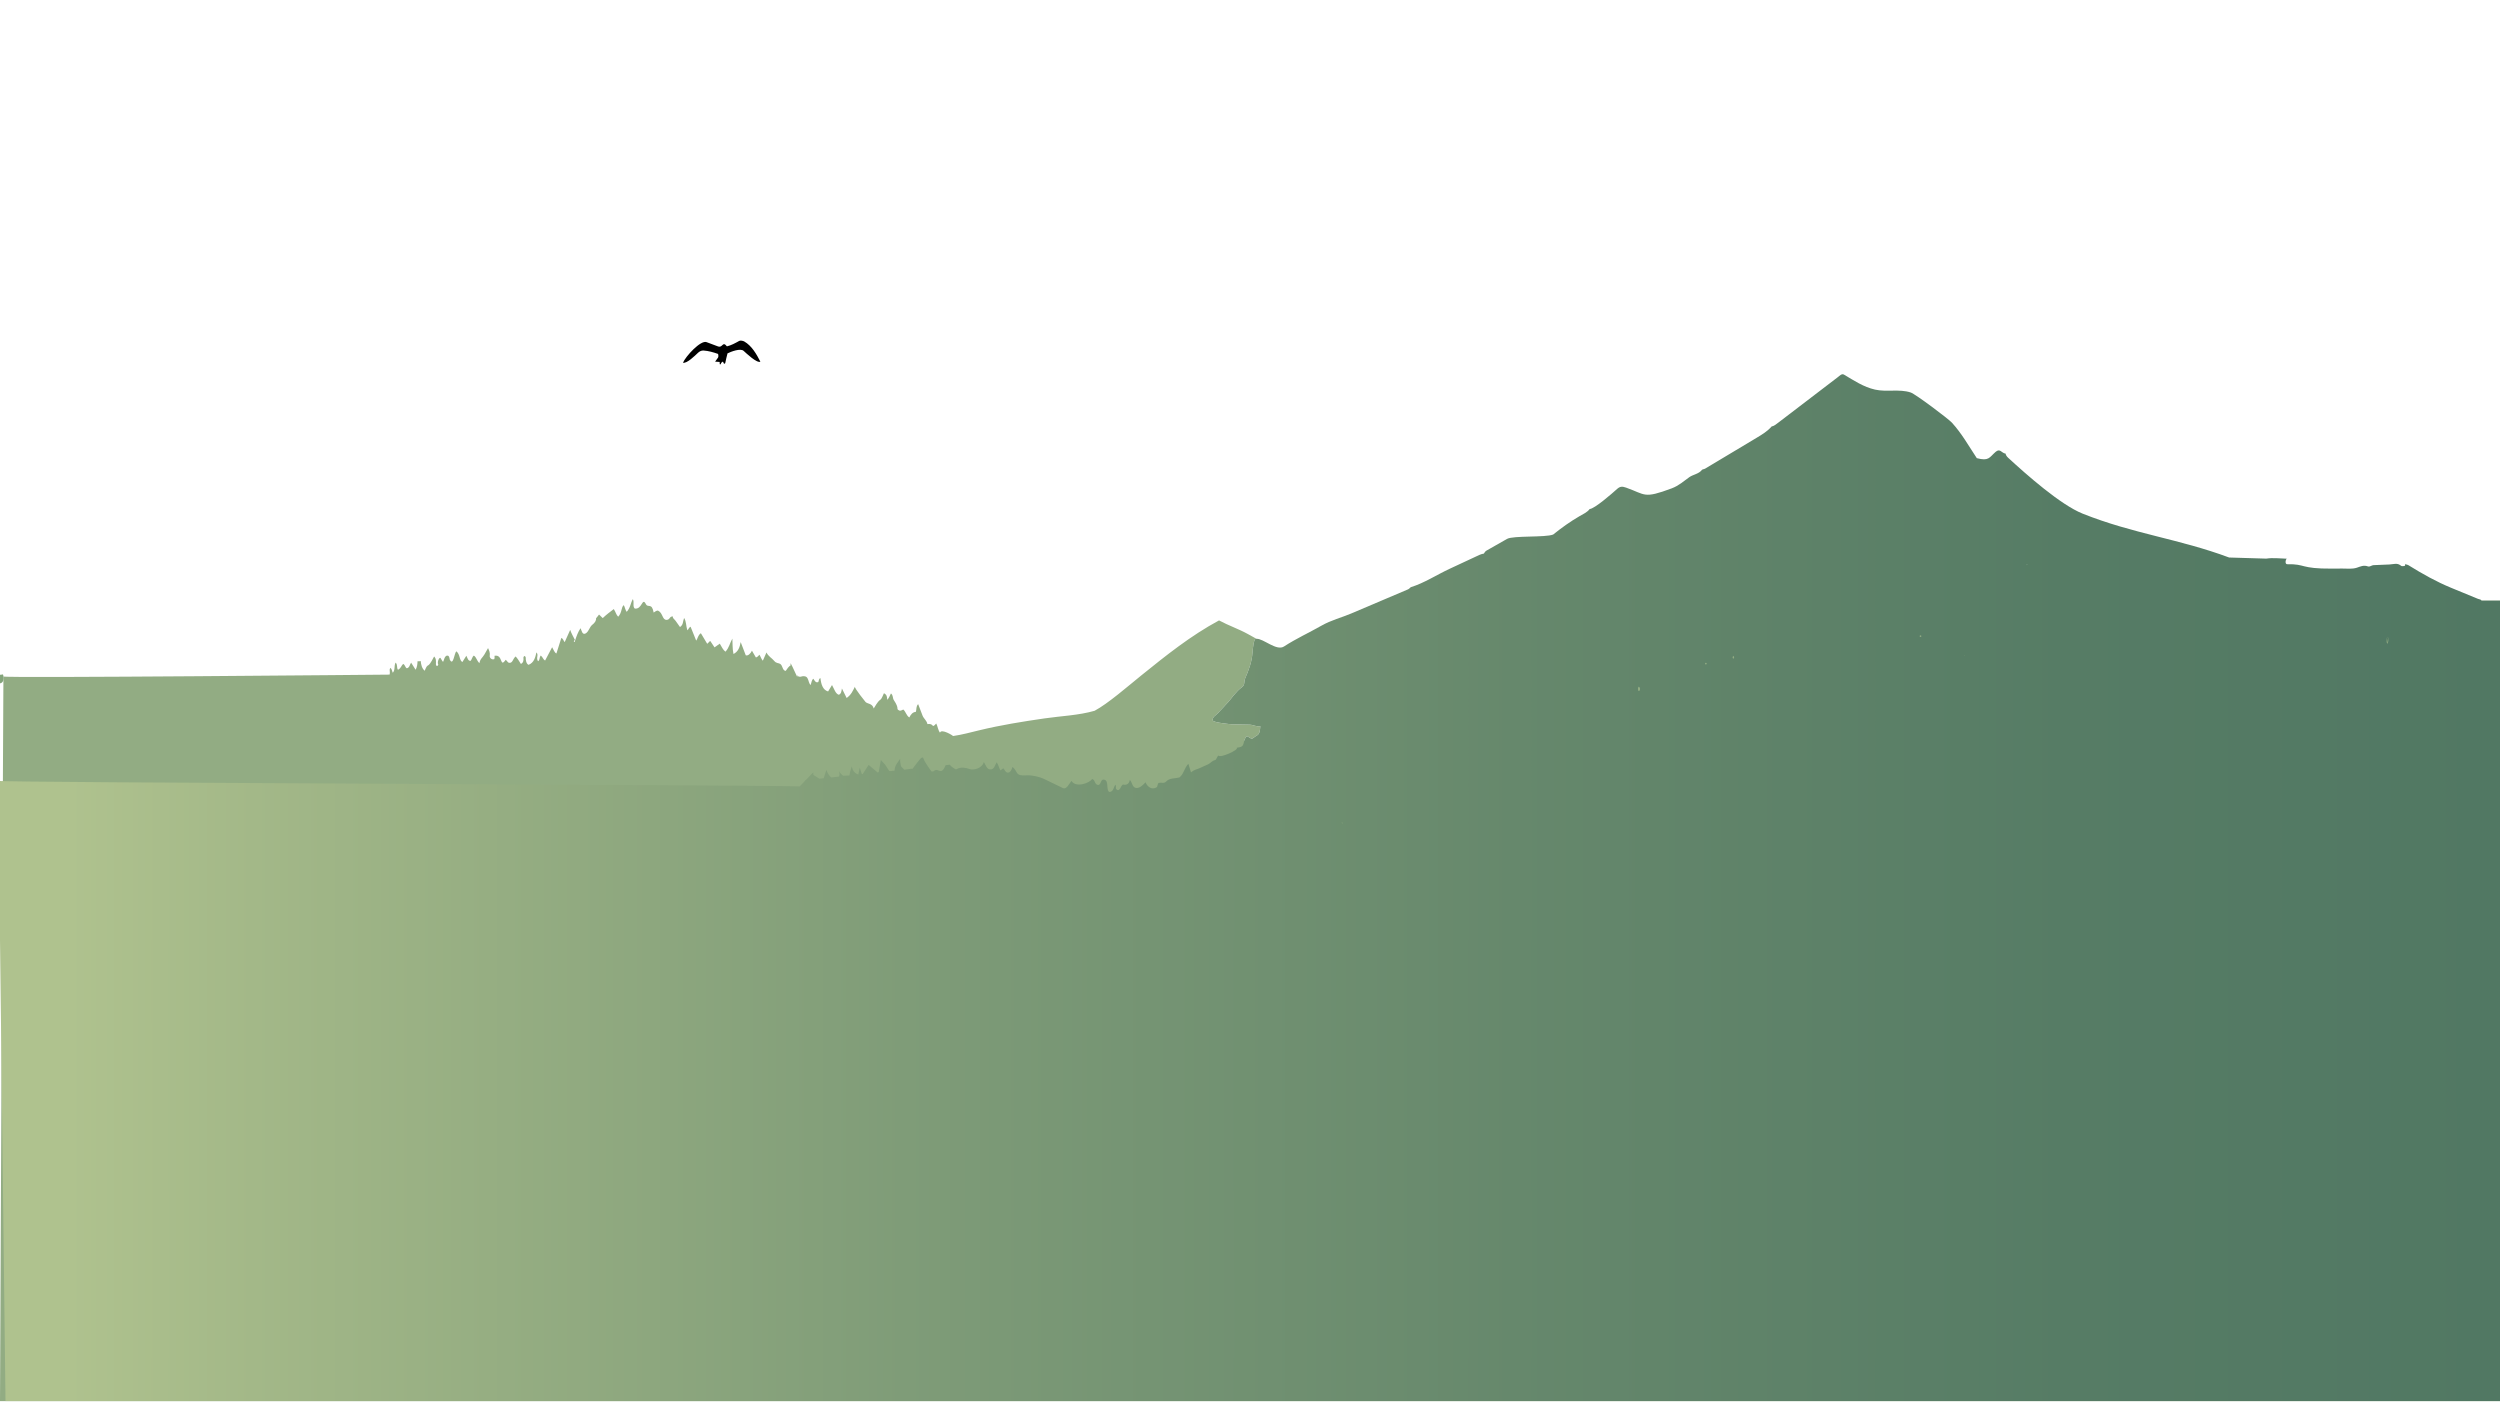
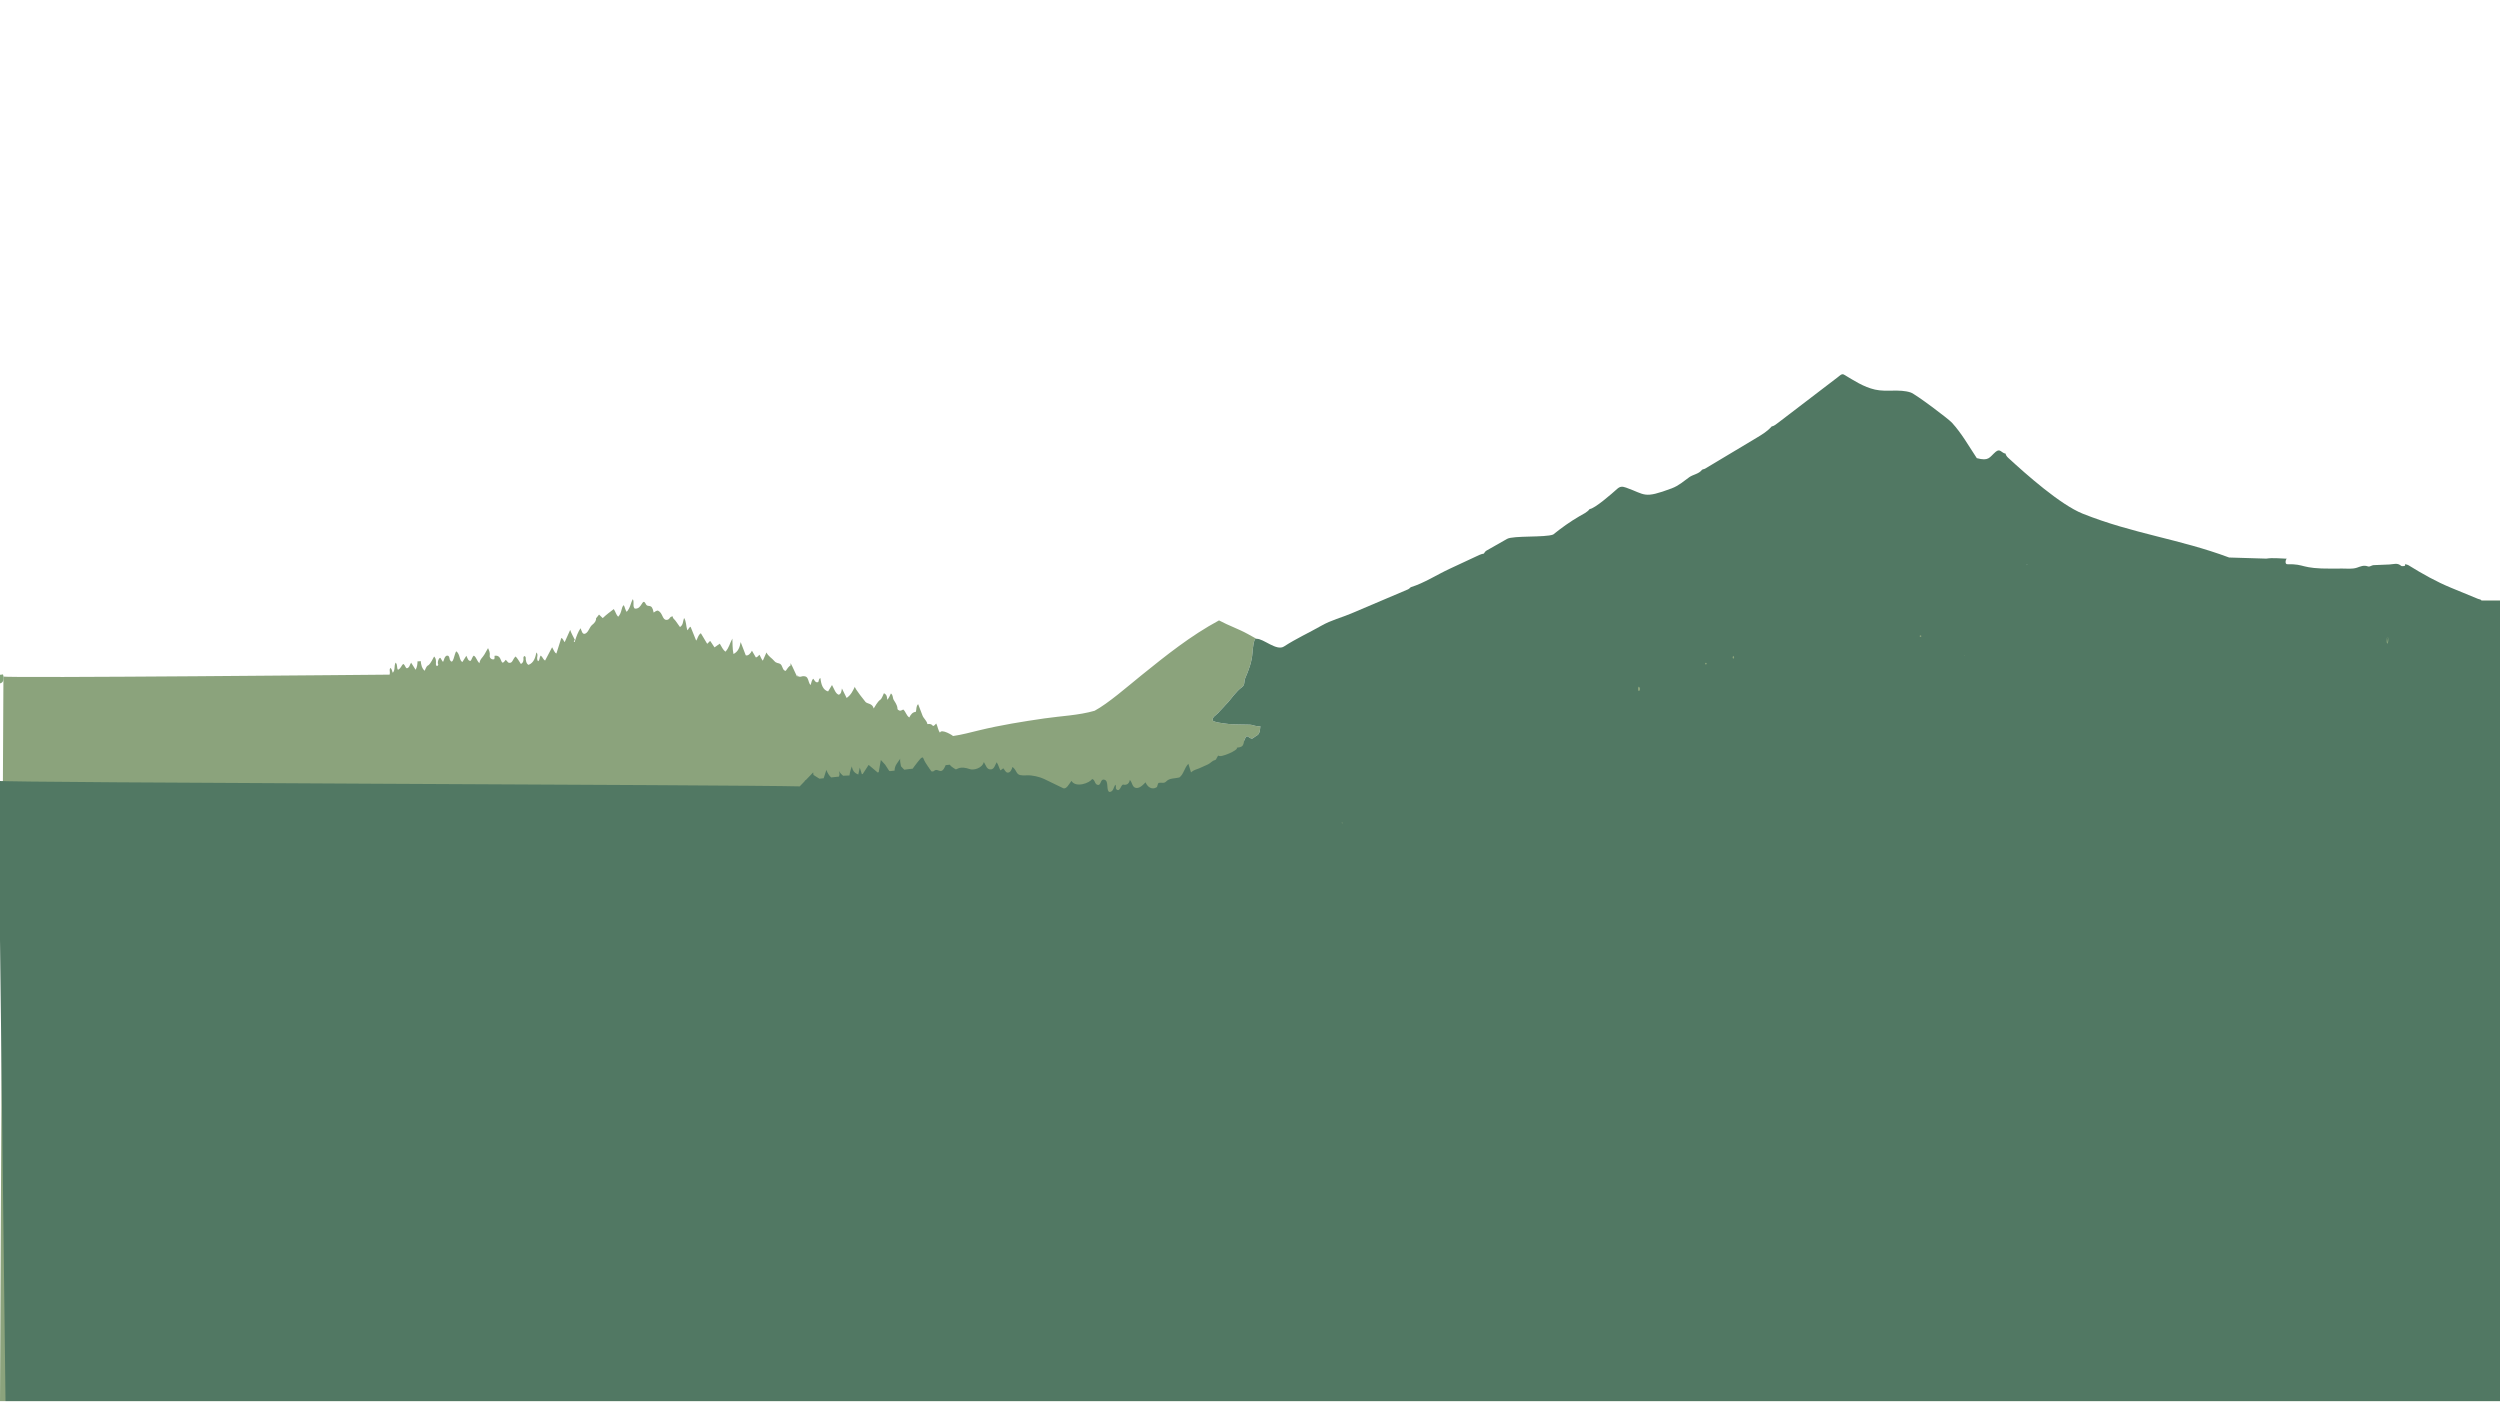
- <svg xmlns="http://www.w3.org/2000/svg" xmlns:xlink="http://www.w3.org/1999/xlink" id="Layer_1" viewBox="0 0 2912 1632">
+ <svg xmlns="http://www.w3.org/2000/svg" xmlns:xlink="http://www.w3.org/1999/xlink" id="a" viewBox="0 0 2912 1632">
  <defs>
-     <linearGradient id="linear-gradient" x1="1022.395" y1="899.959" x2="1022.395" y2="899.732" gradientUnits="userSpaceOnUse">
-       <stop offset=".028" stop-color="#afc28e" />
-       <stop offset=".102" stop-color="#a3b888" />
-       <stop offset=".362" stop-color="#7f9c78" />
-       <stop offset=".606" stop-color="#66886c" />
-       <stop offset=".826" stop-color="#567c65" />
+     <linearGradient id="b" x1="1022.39" y1="899.96" x2="1022.39" y2="899.73" gradientUnits="userSpaceOnUse">
+       <stop offset=".03" stop-color="#afc28e" />
+       <stop offset=".1" stop-color="#a3b888" />
+       <stop offset=".36" stop-color="#7f9c78" />
+       <stop offset=".61" stop-color="#66886c" />
+       <stop offset=".83" stop-color="#567c65" />
      <stop offset="1" stop-color="#517863" />
    </linearGradient>
-     <linearGradient id="linear-gradient-2" x1="1043.01" y1="900.17" x2="1043.01" y2="898.107" xlink:href="#linear-gradient" />
-     <linearGradient id="linear-gradient-3" x1="1053.35" y1="896.585" x2="1053.35" y2="896.4" xlink:href="#linear-gradient" />
-     <linearGradient id="linear-gradient-4" x1="1060.97" y1="896.092" x2="1060.97" y2="895.586" xlink:href="#linear-gradient" />
-     <linearGradient id="linear-gradient-5" x1="1563.45" y1="959.18" x2="1563.45" y2="958.208" xlink:href="#linear-gradient" />
-     <linearGradient id="linear-gradient-6" x1="2288.485" y1="764.227" x2="2288.485" y2="763.783" xlink:href="#linear-gradient" />
-     <linearGradient id="linear-gradient-7" x1="2781.02" y1="750.676" x2="2781.02" y2="742.258" xlink:href="#linear-gradient" />
-     <linearGradient id="linear-gradient-8" x1="2874.815" y1="723.688" x2="2874.815" y2="722.815" xlink:href="#linear-gradient" />
-     <linearGradient id="linear-gradient-9" x1="-2.211" y1="1033.961" x2="2912" y2="1033.961" xlink:href="#linear-gradient" />
+     <linearGradient id="c" x1="1043.01" y1="900.17" x2="1043.01" y2="898.11" xlink:href="#b" />
+     <linearGradient id="d" x1="1053.35" y1="896.59" x2="1053.35" y2="896.4" xlink:href="#b" />
+     <linearGradient id="e" x1="1060.97" y1="896.09" x2="1060.97" y2="895.59" xlink:href="#b" />
+     <linearGradient id="f" x1="1563.45" y1="959.18" x2="1563.45" y2="958.21" xlink:href="#b" />
+     <linearGradient id="g" x1="2288.48" y1="764.23" x2="2288.48" y2="763.78" xlink:href="#b" />
+     <linearGradient id="h" x1="2781.02" y1="750.68" x2="2781.02" y2="742.26" xlink:href="#b" />
+     <linearGradient id="i" x1="2874.82" y1="723.69" x2="2874.82" y2="722.82" xlink:href="#b" />
  </defs>
-   <path d="M2912,699.66h-21.66l-140.375-3.416-706.426-55.301-198.206,159.057s-104.04,30.68-215.267,62.82h-180.799c.465-1.613,1.224-3.394,2.871-5.287,2.31.136,5.098,4.145,7.307,2.313,5.688-4.715,7.786-2.224,8.61-14.015-5.169.827-8.437-1.662-12.436-1.743l-21.578-.437c1.584.032-20.406-1.757-21.309-4.378-1.282-3.72,3.659-6.138,5.927-8.588l12.398-13.399c2.184-2.36,9.166-12.438,15.345-16.655,4.01-2.737,2.515-7.038,3.97-10.463,4.256-10.014,7.764-18.962,8.552-30.011.244-3.423,1.445-18.15,4.634-16.078l-10.084-5.574c-10.88-6.014-22.344-9.788-33.557-15.852-33.067,17.844-61.574,40.708-90.694,64.202-15.639,12.617-38.42,32.578-54.232,41.06-18.771,5.399-38.775,6.032-58.286,8.872-25.854,3.763-50.504,7.689-75.964,13.827-10.073,2.428-20.378,5.263-30.738,6.73.859-.122-13.642-9.098-15.1-3.913-2.473-3.338-2.55-7.256-4.354-10.693-6.068,6.663-1.898-.569-10.3.658-.798-4.205-4.314-6.306-5.681-9.885l-5.095-13.332c-2.578,2.55-1.731,5.618-2.627,8.952-3.739.374-5.773,2.767-7.665,6.561-3.529-2.225-3.982-6.597-6.994-9.226-1.833.938-3.555,1.768-4.798,1.113-4.419-2.328,1.048-1.232-6.298-12.198-1.541-2.3-.465-5.334-3.314-7.679-1.574,3.298-2.427,5.51-4.313,7.46-.141-3.274-.4-6.085-3.864-7.689-5.581,13.212-2.318,1.571-11.898,17.785-1.54-6.136-7.193-5.209-9.477-7.544.154.158-13.192-16.123-12.414-17.915-2.535,5.117-4.244,9.312-9.632,13.239l-5.515-11.108c-.544,2.922-.674,6.295-3.647,7.331-3.811-1.245-5.124-6.325-7.89-11.334l-4.559,7.476c-6.062-1.654-8.163-8.26-8.909-15.542-2.358.759-1.579,3.543-2.679,4.68-2.815.92-3.79-1.233-5.601-3.957-2.248,1.824-1.994,4.387-3.231,7.376-2.291-2.597-2.002-5.301-3.667-8.124-1.456-2.47-4.309-2.336-6.151-2.071-2.771,1.176-5.531.226-6.236-2.021,3.997,12.739-9.612-21.739-7.103-10.858-2.591,1.7-3.977,3.964-5.792,6.59-4.087-.393-3.296-6.45-6.625-8.266-2.029-1.107-4.366-.488-6.676-3.296-2.891-3.514-6.893-5.284-9.103-9.924l-4.269,9.635c-2.111-2.626-2.596-4.949-3.89-6.994-1.595,1.449-2.542,3.081-4.213,3.125l-4.554-7.844c-1.438,3.137-4.521,6.378-7.213,5.374l-5.913-15.422c-1.073,6.282-3.04,11.292-8.389,13.915-1.383-6.854-.911-12.191-1.287-17.928-3.199,5.704-3.731,10.572-8.049,15.241-2.871-2.068-4.301-5.592-6.616-9.36l-6.115,4.346-4.926-7.416c-1.427.432-1.809,2.013-3.63,3.216l-7.358-12.322c-3.738,2.683-3.408,5.998-5.462,8.615l-6.532-16.196c-2.383,1.17-2.143,3.126-3.773,4.169-1.736-5.642-1.07-10.098-3.776-14.351-1.632,4.291-.71,7.85-4.765,10.585l-5.125-7.231c-1.403-1.98-3.682-2.972-3.143-5.141-4.277-.121-3.167,3.773-7.189,4.02-5.217.321-4.418-7.851-9.774-10.569-1.802-.915-3.533.99-5.451,2.036-2.173-11.947-6.573-4.933-9.102-9.874-4.342-8.488-4.148,6.565-12.969,5.221-2.729-2.615-.25-7.084-2.137-11.039-2.823,4.777-2.717,10.027-7.222,14.876-1.851-2.72-1.865-4.981-3.353-7.842-3.274,2.447-1.851,8.666-6.562,13.537-2.568-2.712-2.632-5.1-5.097-8.945-4.524,3.494-8.51,6.344-12.877,10.534l-4.295-4.145c-1.435,1.603-2.24,3.243-3.452,4.181.238,3.093-1.562,5.512-4.404,7.731-3.393,2.65-4.281,8.612-8.204,10.311-3.511,1.521-4.22-3.677-5.507-6.324-3.024,4.717-4.547,8.886-6.34,14.379.044,2.673-3.065,1.93-.206-.774-1.979-3.97-4.031-7.326-5.5-11.612l-6.401,14.246c-1.478-1.623-1.596-3.876-3.917-4.905l-5.722,18.14c-2.363-1.093-3.015-4.038-4.992-7.318l-8.176,15.507c-2.542-1.456-2.463-3.622-5.021-5.824-2.132,2.531-.732,5.253-3.255,6.618-2.6-4.114,1.107-6.992-1.836-10.281-1.225,5.496-2.592,11.887-9.162,14.512-2.593-1.079-3.462-5.469-3.298-8.537-.598-2.22-2.165-2.193-2.688-.11.462,3.814-.294,6.323-2.956,7.59-2.31-3.654-3.772-6.27-6.121-8.726-3.539,2.949-3.269,8.016-7.704,7.417-1.36-.184-1.974-1.962-3.861-3.533-7.191,10.18-2.792-6.658-13.039-4.647-.116.929.448,2.445-.341,3.949-3.184,1.034-5.653-1.728-5.212-4.206.549-3.088-.699-6.002-1.983-8.712l-4.208,7.412c-2.084,3.671-5.075,5.141-5.825,10.188-3.491-3.494-3.396-6.942-6.517-8.839-1.948,1.263-2.353,4.841-3.83,6.162-2.768.068-3.391-2.911-4.862-6.015l-4.661,7.335c-3.754-2.026-2.496-9.018-7.03-12.507-2.424,2.103-3.559,17.906-7.681,9.578-.448-2.724-.813-4.563-2.832-4.545-4.368.04-3.852,9.544-5.679,6.505l-2.231-3.71c-.964-1.603-4.409,4.238-2.615,7.761-1.081,2.433-2.311,1.886-2.761-.438.131-3.359.536-6.484-2.079-9.107-8.59,16.863-6.288,5.144-11.006,16.639-3.307-2.915-4.167-7.098-4.594-11.302-1.231.254-2.488.36-3.743.278-.052,3.14-.315,6.225-2.183,9.874l-5.29-8.332c-1.851,2.862-1.605,5.603-4.897,6.597-2.09-.862-1.69-3.49-4.225-5.095-2.604,2.106-2.266,4.818-6.199,6.877-1.817-2.81-.127-6.127-2.784-8.429-2.054,4.506-.115,8.171-3.209,11.911-.991-2.127-.951-4.245-2.774-5.827-1.4,2.058-.654,3.189-.749,4.146.008.961.27,2.019-.248,3.788,0,0-449.562,4.255-449.733,2.179-.172-2.077-4.025,844.033-4.025,844.033h2919.654l-7.654-932.34Z" style="fill:#92ac83;" />
-   <path d="M.009,796v-10l2.215-.241c1.417-.928,1.563.548,1.802,2.208.678,4.101-.649,7.495-4.017,8.033Z" style="fill:#83a47a;" />
-   <path d="M1022.57,899.72c-.08.07-.17.14-.25.22-.03-.06-.06-.12-.1-.18l.35-.04Z" style="fill:url(#linear-gradient);" />
-   <circle cx="1043.01" cy="899" r="1" style="fill:url(#linear-gradient-2);" />
-   <path d="M1053.55,896.39c-.11.06-.23.12-.35.18-.02-.04-.04-.09-.05-.13l.4-.05Z" style="fill:url(#linear-gradient-3);" />
-   <path d="M1061.29,895.56c-.07.16-.14.32-.21.49-.16-.13-.3-.28-.43-.42l.64-.07Z" style="fill:url(#linear-gradient-4);" />
-   <path d="M1563.25,959.1c-.19-.29-.37-.6-.55-.91,1.96-.15,1.84.23.55.91Z" style="fill:url(#linear-gradient-5);" />
-   <path d="M2289.14,763.76c-.33.16-.67.3-1.029.43-.101-.07-.2-.17-.28-.29l1.31-.14Z" style="fill:url(#linear-gradient-6);" />
-   <path d="M2780.89,749.98c-1.58-2.1-1.199-4.57-.37-8.16,2.341,1.15,2.12,3.4.37,8.16Z" style="fill:url(#linear-gradient-7);" />
-   <path d="M2874.9,723.51c-.04.25-.091.08-.17-.74.029.27.079.51.17.74Z" style="fill:url(#linear-gradient-8);" />
-   <path d="M2890.34,699.66c-.26-1.57-2.16-1.36-4-2.12l-31-12.76c-17.7-7.28-33.77-16.39-49.899-26.37-1.381-.85-2.971-.66-3.62-1.64-.12,1.31-.41,2.5-1.301,2.53-.869.04-2.92.41-3.579-.16-4.601-3.97-8.61-1.85-13.69-1.63l-18.63.78c-2.17.09-4.18,2.26-6.51,1.44-5-1.77-8.521.09-12.79,1.52-5.44,1.83-11.391.96-17.27,1l-12.02.08c-36.98.24-30.181-5.57-51.84-5.12-3,.06-1.971-5.55-.551-6.44-7.949-.19-15.909-1.33-23.87-.09l-43.27-1.29c-58.25-21.75-111.56-27.51-170.58-51.08-25.86-10.33-65.67-45.59-86.86-65.13-1.69-1.56-2.689-3.16-2.97-4.81-4.88-.6-6.269-6.66-11.69-1.95-7.271,6.32-7.58,11.04-21.83,7.23-9.46-14.32-17.52-28.75-28.99-41.34-4.13-4.53-42.33-33.29-48.04-35.16-13.15-4.32-27.91-.26-41.51-3.34-13.47-3.05-24.561-10.61-36.2-17.47-2.58-1.52-5.22,1.5-7.02,2.88l-69.09,52.79c-2.81,2.15-5.269,4.28-8.14,4.75-4.59,5.39-10.98,9.31-17.75,13.36l-59.6,35.69c-1.4.84-3.23.74-3.85,1.56-3.59,4.72-10.33,5.33-14.71,8.47-6.16,4.43-12.21,9.91-20.48,13.01-33.11,12.4-30.23,7.23-53.12-.87-4.54-1.6-7.08-1.52-10.57,1.64-5.86,5.31-26.2,23.04-31.86,23.29-2.75,3.79-7.54,5.85-12.1,8.5-10.97,6.4-20.6,13.34-30.4,21.21-9.25,3.67-46.58,1.03-53.71,5.09l-24.07,13.69c-1.62.92-2.31,2.67-2.98,3.44-3.21.42-6.15,1.99-9.67,3.63l-30.03,14c-15.53,7.24-29.54,16.53-45.11,21.4-1.02.32-1.76,1.87-3.49,2.61l-66.22,28.13c-11.24,4.78-23.12,7.63-34.66,14.18-14.54,8.27-29.52,15.08-43.67,24.27-8.67,5.63-24.07-9.52-31.97-8.98-3.19-2.07-4.39,12.65-4.64,16.08-.78,11.05-4.29,19.99-8.55,30.01-1.45,3.42.04,7.72-3.97,10.46-6.18,4.22-13.16,14.3-15.34,16.66l-12.4,13.39c-2.27,2.46-7.21,4.87-5.93,8.59.88,2.53,21.39,4.28,21.39,4.38l21.5.44c4,.08,7.27,2.57,12.44,1.74-.19,2.73-.46,4.7-.82,6.16-1.18,4.86-3.43,4.23-7.79,7.86-2.21,1.83-5-2.18-7.31-2.32-6.05,6.96-.16,12.43-11.48,13.4,2.49,2.76-19.85,12.28-21.07,9.18-2.12.37-2.29,4.76-4.31,5.24-3.72.87-5.13,3.6-8.1,4.94l-10.42,4.69c-2.99,1.34-6.21,1.68-9.47,4.68l-3.09-10.02c-4.85,5.01-5.31,12.17-10.52,15.97-5,1.31-11.43.46-15.34,4.66-2.26,2.44-5.02,1.16-8.17,1.52-2.16.25-1.54,4.38-2.98,5.26-5.21,3.21-10.51-.06-12.86-5.81-3.51,3.77-7.77,7.7-11.87,6.35-3.87-1.27-3.61-6.55-6.47-9.15-.56,3.97-3.34,6.62-7.96,5.4-2.36,1.42-2.47,4.24-4.39,5.92-1.56,1.36-3.13.12-3.77-1.22-.52-1.1.71-2.68-.83-4.57-1.84,2.89-2.14,8.58-6.97,8.5-3.88-2.24-.31-12.47-5.33-14.14-5.39-1.8-3.78,6.39-7.8,5.96-4.19-.44-3.1-6.21-6.9-6.88-2.73,4.68-18.96,10.58-23.99,2.18-2.769,3.45-5.92,10.31-9.84,8.41l-22.33-10.8c-4.59-2.23-13.91-4.47-19.6-4.08-14.63,1-9.87-3.9-16.86-9.85-1.15,3.53-2.57,6.61-5.53,6.67-2.5.05-3.55-3.11-5.12-4.95-1.01.27-1.68,1.29-3.44,2.38-1.81-3.03-2.26-6.55-4.44-9.46-1.85,3.22-2.84,7.99-6.57,8.28-5.24.4-5.86-4.98-8.33-8.56-2.29,7.89-12.62,9.49-15.87,8.36-12.58-4.38-14.84.35-16.97.17.45-.04-4.37-2.03-6.86-5.43l-4.8.52c-1.28,3.13-2.99,6.62-5.51,6.82-2.78.22-5.12-2.89-8.16,0-.721.696-1.921.68-2.897.408-.58-.779-1.745-2.363-3.064-4.261-.104-.276-.209-.553-.318-.828l-.235.025c-2.262-3.302-4.78-7.28-5.518-9.618-1.429-4.525-5.24,1.905-10.718,8.812-.667.842-1.325,1.78-1.97,2.757l-1.809.194c-.07.16-.14.32-.21.49-.16-.13-.3-.28-.43-.42l-1.635.175c-.11.06-5.695.705-5.815.765-.02-.04-.04-.09-.05-.13l-3.666-3.852c-1.927-8.546-.61-9.268-.61-9.268l-4.418,6.433c-1.593,2.32-2.446,5.067-2.446,7.881l-3.404.365-1.503.161-1.328-.161-4.763-7.296-5.002-5.478-2.462,14.152-.978.342c-.08.07-.17.14-.25.22-.03-.06-.06-.12-.1-.18h0l-10.445-8.804-6.89,10.664-1.018.109-2.389-7.645-1.765,8.09s-3.511-1.306-5.191-3.567c-2.046-2.754-2.333-6.522-2.333-5.999,0,.535-2.385,6.186-2.733,10.666l-7.431.314c-3.588-2.856-4.84-5.589-4.84-5.589,0,0,.644,2.008.674,4.367.009.741-.593,1.434-.586,2.216l-9.142.981c-4.343-3.996-5.532-8.902-5.532-8.902l-3.192,9.838-4.951.531-6.936-4.393-.345-2.918-8.705,9.028-.482.052c-.309.253-.61.687-.939,1.422l-5.568,5.775h0c-64.135-1.836-933.203-4.235-933.695-6.471l8.629,722.475h2905.582v-932.34h-21.66ZM1563.25,959.1c-.19-.29-.37-.6-.55-.91,1.96-.15,1.84.23.55.91ZM1909.97,804.47l-1.91.2c.01-.03.01-.07.02-.1.21-1.15-.72-2.4.41-4.72,2.47.82,1.93,3.17,1.48,4.62ZM1987,774c-.55,0-1-.45-1-1s.45-1,1-1c.56,0,1,.45,1,1s-.44,1-1,1ZM2018.75,767.25c-1.17-1.3-.46-2.82.45-3.34.91,1.87,1.11,2.79-.45,3.34ZM2237,742c-.55,0-1-.45-1-1s.45-1,1-1,1,.45,1,1-.45,1-1,1ZM2288.11,764.19c-.101-.07-.2-.17-.28-.29l1.31-.14c-.33.16-.67.3-1.029.43ZM2360.34,658.22c.021-.19.44-.44,1.38-.75-.17.28-.66.53-1.38.75ZM2780.89,749.98c-1.58-2.1-1.199-4.57-.37-8.16,2.341,1.15,2.12,3.4.37,8.16ZM2874.731,722.77c.029.27.079.51.17.74-.04.25-.091.08-.17-.74Z" style="fill:url(#linear-gradient-9);" />
-   <path d="M838.257,421.602l-5.286-.355,3.399-4.735c.606-.844.442-3.155,0-4.269-5.572-1.961-11.019-3.533-16.86-3.952-2.606-.187-4.831,1.104-6.581,2.742-3.404,3.187-12.799,12.632-17.404,11.482,3.037-7.354,20.558-26.584,27.428-24.01l13.232,4.959c5.828,2.184,5.314-6.663,10.528-.025,5.074-1.187,9.689-3.767,14.399-6.376,1.347-.746,4.447-.086,5.841.715,8.603,4.944,14.177,14.527,18.73,23.533-4.125,1.966-16.407-9.831-19.539-12.648-3.654-3.287-14.489.848-18.745,2.933-.944,3.725-1.907,7.629-2.63,11.249-.107.535-1.159,1.102-1.478.73-.314-.365-.65-1.253-.987-2.079-.309-.756-2.025.725-2.331,1.466l-.537,1.301c-.094.228-1.098.147-1.105-.098l-.074-2.561Z" />
+   <path d="M2912,699.66h-21.66l-140.38-3.42-706.43-55.3-198.21,159.06s-104.04,30.68-215.27,62.82h-180.8c.46-1.61,1.22-3.39,2.87-5.29,2.31.14,5.1,4.15,7.31,2.31,5.69-4.72,7.79-2.22,8.61-14.02-5.17.83-8.44-1.66-12.44-1.74l-21.58-.44c1.58.03-20.41-1.76-21.31-4.38-1.28-3.72,3.66-6.14,5.93-8.59l12.4-13.4c2.18-2.36,9.17-12.44,15.34-16.65,4.01-2.74,2.51-7.04,3.97-10.46,4.26-10.01,7.76-18.96,8.55-30.01.24-3.42,1.44-18.15,4.63-16.08l-10.08-5.57c-10.88-6.01-22.34-9.79-33.56-15.85-33.07,17.84-61.57,40.71-90.69,64.2-15.64,12.62-38.42,32.58-54.23,41.06-18.77,5.4-38.78,6.03-58.29,8.87-25.85,3.76-50.5,7.69-75.96,13.83-10.07,2.43-20.38,5.26-30.74,6.73.86-.12-13.64-9.1-15.1-3.91-2.47-3.34-2.55-7.26-4.35-10.69-6.07,6.66-1.9-.57-10.3.66-.8-4.2-4.31-6.31-5.68-9.89l-5.1-13.33c-2.58,2.55-1.73,5.62-2.63,8.95-3.74.37-5.77,2.77-7.66,6.56-3.53-2.22-3.98-6.6-6.99-9.23-1.83.94-3.55,1.77-4.8,1.11-4.42-2.33,1.05-1.23-6.3-12.2-1.54-2.3-.46-5.33-3.31-7.68-1.57,3.3-2.43,5.51-4.31,7.46-.14-3.27-.4-6.08-3.86-7.69-5.58,13.21-2.32,1.57-11.9,17.78-1.54-6.14-7.19-5.21-9.48-7.54.15.16-13.19-16.12-12.41-17.92-2.54,5.12-4.24,9.31-9.63,13.24l-5.51-11.11c-.54,2.92-.67,6.29-3.65,7.33-3.81-1.25-5.12-6.33-7.89-11.33l-4.56,7.48c-6.06-1.65-8.16-8.26-8.91-15.54-2.36.76-1.58,3.54-2.68,4.68-2.81.92-3.79-1.23-5.6-3.96-2.25,1.82-1.99,4.39-3.23,7.38-2.29-2.6-2-5.3-3.67-8.12-1.46-2.47-4.31-2.34-6.15-2.07-2.77,1.18-5.53.23-6.24-2.02,4,12.74-9.61-21.74-7.1-10.86-2.59,1.7-3.98,3.96-5.79,6.59-4.09-.39-3.3-6.45-6.63-8.27-2.03-1.11-4.37-.49-6.68-3.3-2.89-3.51-6.89-5.28-9.1-9.92l-4.27,9.64c-2.11-2.63-2.6-4.95-3.89-6.99-1.6,1.45-2.54,3.08-4.21,3.13l-4.55-7.84c-1.44,3.14-4.52,6.38-7.21,5.37l-5.91-15.42c-1.07,6.28-3.04,11.29-8.39,13.92-1.38-6.85-.91-12.19-1.29-17.93-3.2,5.7-3.73,10.57-8.05,15.24-2.87-2.07-4.3-5.59-6.62-9.36l-6.12,4.35-4.93-7.42c-1.43.43-1.81,2.01-3.63,3.22l-7.36-12.32c-3.74,2.68-3.41,6-5.46,8.61l-6.53-16.2c-2.38,1.17-2.14,3.13-3.77,4.17-1.74-5.64-1.07-10.1-3.78-14.35-1.63,4.29-.71,7.85-4.76,10.59l-5.13-7.23c-1.4-1.98-3.68-2.97-3.14-5.14-4.28-.12-3.17,3.77-7.19,4.02-5.22.32-4.42-7.85-9.77-10.57-1.8-.91-3.53.99-5.45,2.04-2.17-11.95-6.57-4.93-9.1-9.87-4.34-8.49-4.15,6.57-12.97,5.22-2.73-2.62-.25-7.08-2.14-11.04-2.82,4.78-2.72,10.03-7.22,14.88-1.85-2.72-1.86-4.98-3.35-7.84-3.27,2.45-1.85,8.67-6.56,13.54-2.57-2.71-2.63-5.1-5.1-8.95-4.52,3.49-8.51,6.34-12.88,10.53l-4.3-4.14c-1.44,1.6-2.24,3.24-3.45,4.18.24,3.09-1.56,5.51-4.4,7.73-3.39,2.65-4.28,8.61-8.2,10.31-3.51,1.52-4.22-3.68-5.51-6.32-3.02,4.72-4.55,8.89-6.34,14.38.04,2.67-3.07,1.93-.21-.77-1.98-3.97-4.03-7.33-5.5-11.61l-6.4,14.25c-1.48-1.62-1.6-3.88-3.92-4.91l-5.72,18.14c-2.36-1.09-3.01-4.04-4.99-7.32l-8.18,15.51c-2.54-1.46-2.46-3.62-5.02-5.82-2.13,2.53-.73,5.25-3.25,6.62-2.6-4.11,1.11-6.99-1.84-10.28-1.23,5.5-2.59,11.89-9.16,14.51-2.59-1.08-3.46-5.47-3.3-8.54-.6-2.22-2.16-2.19-2.69-.11.46,3.81-.29,6.32-2.96,7.59-2.31-3.65-3.77-6.27-6.12-8.73-3.54,2.95-3.27,8.02-7.7,7.42-1.36-.18-1.97-1.96-3.86-3.53-7.19,10.18-2.79-6.66-13.04-4.65-.12.93.45,2.44-.34,3.95-3.18,1.03-5.65-1.73-5.21-4.21.55-3.09-.7-6-1.98-8.71l-4.21,7.41c-2.08,3.67-5.08,5.14-5.82,10.19-3.49-3.49-3.4-6.94-6.52-8.84-1.95,1.26-2.35,4.84-3.83,6.16-2.77.07-3.39-2.91-4.86-6.02l-4.66,7.33c-3.75-2.03-2.5-9.02-7.03-12.51-2.42,2.1-3.56,17.91-7.68,9.58-.45-2.72-.81-4.56-2.83-4.54-4.37.04-3.85,9.54-5.68,6.51l-2.23-3.71c-.96-1.6-4.41,4.24-2.61,7.76-1.08,2.43-2.31,1.89-2.76-.44.13-3.36.54-6.48-2.08-9.11-8.59,16.86-6.29,5.14-11.01,16.64-3.31-2.91-4.17-7.1-4.59-11.3-1.23.25-2.49.36-3.74.28-.05,3.14-.31,6.22-2.18,9.87l-5.29-8.33c-1.85,2.86-1.6,5.6-4.9,6.6-2.09-.86-1.69-3.49-4.22-5.1-2.6,2.11-2.27,4.82-6.2,6.88-1.82-2.81-.13-6.13-2.78-8.43-2.05,4.51-.12,8.17-3.21,11.91-.99-2.13-.95-4.25-2.77-5.83-1.4,2.06-.65,3.19-.75,4.15,0,.96.27,2.02-.25,3.79,0,0-449.56,4.26-449.73,2.18-.17-2.08-4.03,844.03-4.03,844.03h2919.65l-7.65-932.34Z" fill="#8ba37c" />
+   <path d="M0,796v-10l2.22-.24c1.42-.93,1.56.55,1.8,2.21.68,4.1-.65,7.5-4.02,8.03Z" fill="#83a47a" />
+   <path d="M1022.57,899.72c-.08.07-.17.14-.25.22-.03-.06-.06-.12-.1-.18l.35-.04Z" fill="url(#b)" />
+   <circle cx="1043.01" cy="899" r="1" fill="url(#c)" />
+   <path d="M1053.55,896.39c-.11.06-.23.12-.35.18-.02-.04-.04-.09-.05-.13l.4-.05Z" fill="url(#d)" />
+   <path d="M1061.29,895.56c-.07.16-.14.32-.21.49-.16-.13-.3-.28-.43-.42l.64-.07Z" fill="url(#e)" />
+   <path d="M1563.25,959.1c-.19-.29-.37-.6-.55-.91,1.96-.15,1.84.23.55.91Z" fill="url(#f)" />
+   <path d="M2289.14,763.76c-.33.16-.67.3-1.03.43-.1-.07-.2-.17-.28-.29l1.31-.14Z" fill="url(#g)" />
+   <path d="M2780.89,749.98c-1.58-2.1-1.2-4.57-.37-8.16,2.34,1.15,2.12,3.4.37,8.16Z" fill="url(#h)" />
+   <path d="M2874.9,723.51c-.04.25-.09.08-.17-.74.03.27.08.51.17.74Z" fill="url(#i)" />
+   <path d="M2890.34,699.66c-.26-1.57-2.16-1.36-4-2.12l-31-12.76c-17.7-7.28-33.77-16.39-49.9-26.37-1.38-.85-2.97-.66-3.62-1.64-.12,1.31-.41,2.5-1.3,2.53-.87.04-2.92.41-3.58-.16-4.6-3.97-8.61-1.85-13.69-1.63l-18.63.78c-2.17.09-4.18,2.26-6.51,1.44-5-1.77-8.52.09-12.79,1.52-5.44,1.83-11.39.96-17.27,1l-12.02.08c-36.98.24-30.18-5.57-51.84-5.12-3,.06-1.97-5.55-.55-6.44-7.95-.19-15.91-1.33-23.87-.09l-43.27-1.29c-58.25-21.75-111.56-27.51-170.58-51.08-25.86-10.33-65.67-45.59-86.86-65.13-1.69-1.56-2.69-3.16-2.97-4.81-4.88-.6-6.27-6.66-11.69-1.95-7.27,6.32-7.58,11.04-21.83,7.23-9.46-14.32-17.52-28.75-28.99-41.34-4.13-4.53-42.33-33.29-48.04-35.16-13.15-4.32-27.91-.26-41.51-3.34-13.47-3.05-24.56-10.61-36.2-17.47-2.58-1.52-5.22,1.5-7.02,2.88l-69.09,52.79c-2.81,2.15-5.27,4.28-8.14,4.75-4.59,5.39-10.98,9.31-17.75,13.36l-59.6,35.69c-1.4.84-3.23.74-3.85,1.56-3.59,4.72-10.33,5.33-14.71,8.47-6.16,4.43-12.21,9.91-20.48,13.01-33.11,12.4-30.23,7.23-53.12-.87-4.54-1.6-7.08-1.52-10.57,1.64-5.86,5.31-26.2,23.04-31.86,23.29-2.75,3.79-7.54,5.85-12.1,8.5-10.97,6.4-20.6,13.34-30.4,21.21-9.25,3.67-46.58,1.03-53.71,5.09l-24.07,13.69c-1.62.92-2.31,2.67-2.98,3.44-3.21.42-6.15,1.99-9.67,3.63l-30.03,14c-15.53,7.24-29.54,16.53-45.11,21.4-1.02.32-1.76,1.87-3.49,2.61l-66.22,28.13c-11.24,4.78-23.12,7.63-34.66,14.18-14.54,8.27-29.52,15.08-43.67,24.27-8.67,5.63-24.07-9.52-31.97-8.98-3.19-2.07-4.39,12.65-4.64,16.08-.78,11.05-4.29,19.99-8.55,30.01-1.45,3.42.04,7.72-3.97,10.46-6.18,4.22-13.16,14.3-15.34,16.66l-12.4,13.39c-2.27,2.46-7.21,4.87-5.93,8.59.88,2.53,21.39,4.28,21.39,4.38l21.5.44c4,.08,7.27,2.57,12.44,1.74-.19,2.73-.46,4.7-.82,6.16-1.18,4.86-3.43,4.23-7.79,7.86-2.21,1.83-5-2.18-7.31-2.32-6.05,6.96-.16,12.43-11.48,13.4,2.49,2.76-19.85,12.28-21.07,9.18-2.12.37-2.29,4.76-4.31,5.24-3.72.87-5.13,3.6-8.1,4.94l-10.42,4.69c-2.99,1.34-6.21,1.68-9.47,4.68l-3.09-10.02c-4.85,5.01-5.31,12.17-10.52,15.97-5,1.31-11.43.46-15.34,4.66-2.26,2.44-5.02,1.16-8.17,1.52-2.16.25-1.54,4.38-2.98,5.26-5.21,3.21-10.51-.06-12.86-5.81-3.51,3.77-7.77,7.7-11.87,6.35-3.87-1.27-3.61-6.55-6.47-9.15-.56,3.97-3.34,6.62-7.96,5.4-2.36,1.42-2.47,4.24-4.39,5.92-1.56,1.36-3.13.12-3.77-1.22-.52-1.1.71-2.68-.83-4.57-1.84,2.89-2.14,8.58-6.97,8.5-3.88-2.24-.31-12.47-5.33-14.14-5.39-1.8-3.78,6.39-7.8,5.96-4.19-.44-3.1-6.21-6.9-6.88-2.73,4.68-18.96,10.58-23.99,2.18-2.77,3.45-5.92,10.31-9.84,8.41l-22.33-10.8c-4.59-2.23-13.91-4.47-19.6-4.08-14.63,1-9.87-3.9-16.86-9.85-1.15,3.53-2.57,6.61-5.53,6.67-2.5.05-3.55-3.11-5.12-4.95-1.01.27-1.68,1.29-3.44,2.38-1.81-3.03-2.26-6.55-4.44-9.46-1.85,3.22-2.84,7.99-6.57,8.28-5.24.4-5.86-4.98-8.33-8.56-2.29,7.89-12.62,9.49-15.87,8.36-12.58-4.38-14.84.35-16.97.17.45-.04-4.37-2.03-6.86-5.43l-4.8.52c-1.28,3.13-2.99,6.62-5.51,6.82-2.78.22-5.12-2.89-8.16,0-.72.7-1.92.68-2.9.41-.58-.78-1.75-2.36-3.06-4.26-.1-.28-.21-.55-.32-.83l-.24.03c-2.26-3.3-4.78-7.28-5.52-9.62-1.43-4.53-5.24,1.91-10.72,8.81-.67.84-1.32,1.78-1.97,2.76l-1.81.19c-.07.16-.14.32-.21.49-.16-.13-.3-.28-.43-.42l-1.63.17c-.11.06-5.7.71-5.81.77-.02-.04-.04-.09-.05-.13l-3.67-3.85c-1.93-8.55-.61-9.27-.61-9.27l-4.42,6.43c-1.59,2.32-2.45,5.07-2.45,7.88l-3.4.37-1.5.16-1.33-.16-4.76-7.3-5-5.48-2.46,14.15-.98.34c-.08.07-.17.14-.25.22-.03-.06-.06-.12-.1-.18h0l-10.44-8.8-6.89,10.66-1.02.11-2.39-7.64-1.77,8.09s-3.51-1.31-5.19-3.57c-2.05-2.75-2.33-6.52-2.33-6s-2.38,6.19-2.73,10.67l-7.43.31c-3.59-2.86-4.84-5.59-4.84-5.59,0,0,.64,2.01.67,4.37,0,.74-.59,1.43-.59,2.22l-9.14.98c-4.34-4-5.53-8.9-5.53-8.9l-3.19,9.84-4.95.53-6.94-4.39-.34-2.92-8.71,9.03-.48.05c-.31.25-.61.69-.94,1.42l-5.57,5.77h0c-64.13-1.84-933.2-4.23-933.69-6.47l8.63,722.47h2905.58v-932.34h-21.66ZM1563.25,959.1c-.19-.29-.37-.6-.55-.91,1.96-.15,1.84.23.55.91ZM1909.97,804.47l-1.91.2s0-.07.02-.1c.21-1.15-.72-2.4.41-4.72,2.47.82,1.93,3.17,1.48,4.62ZM1987,774c-.55,0-1-.45-1-1s.45-1,1-1,1,.45,1,1-.44,1-1,1ZM2018.75,767.25c-1.17-1.3-.46-2.82.45-3.34.91,1.87,1.11,2.79-.45,3.34ZM2237,742c-.55,0-1-.45-1-1s.45-1,1-1,1,.45,1,1-.45,1-1,1ZM2288.11,764.19c-.1-.07-.2-.17-.28-.29l1.31-.14c-.33.16-.67.3-1.03.43ZM2360.34,658.22c.02-.19.44-.44,1.38-.75-.17.28-.66.53-1.38.75ZM2780.89,749.98c-1.58-2.1-1.2-4.57-.37-8.16,2.34,1.15,2.12,3.4.37,8.16ZM2874.73,722.77c.03.27.08.51.17.74-.04.25-.09.08-.17-.74Z" fill="#517863" />
</svg>
